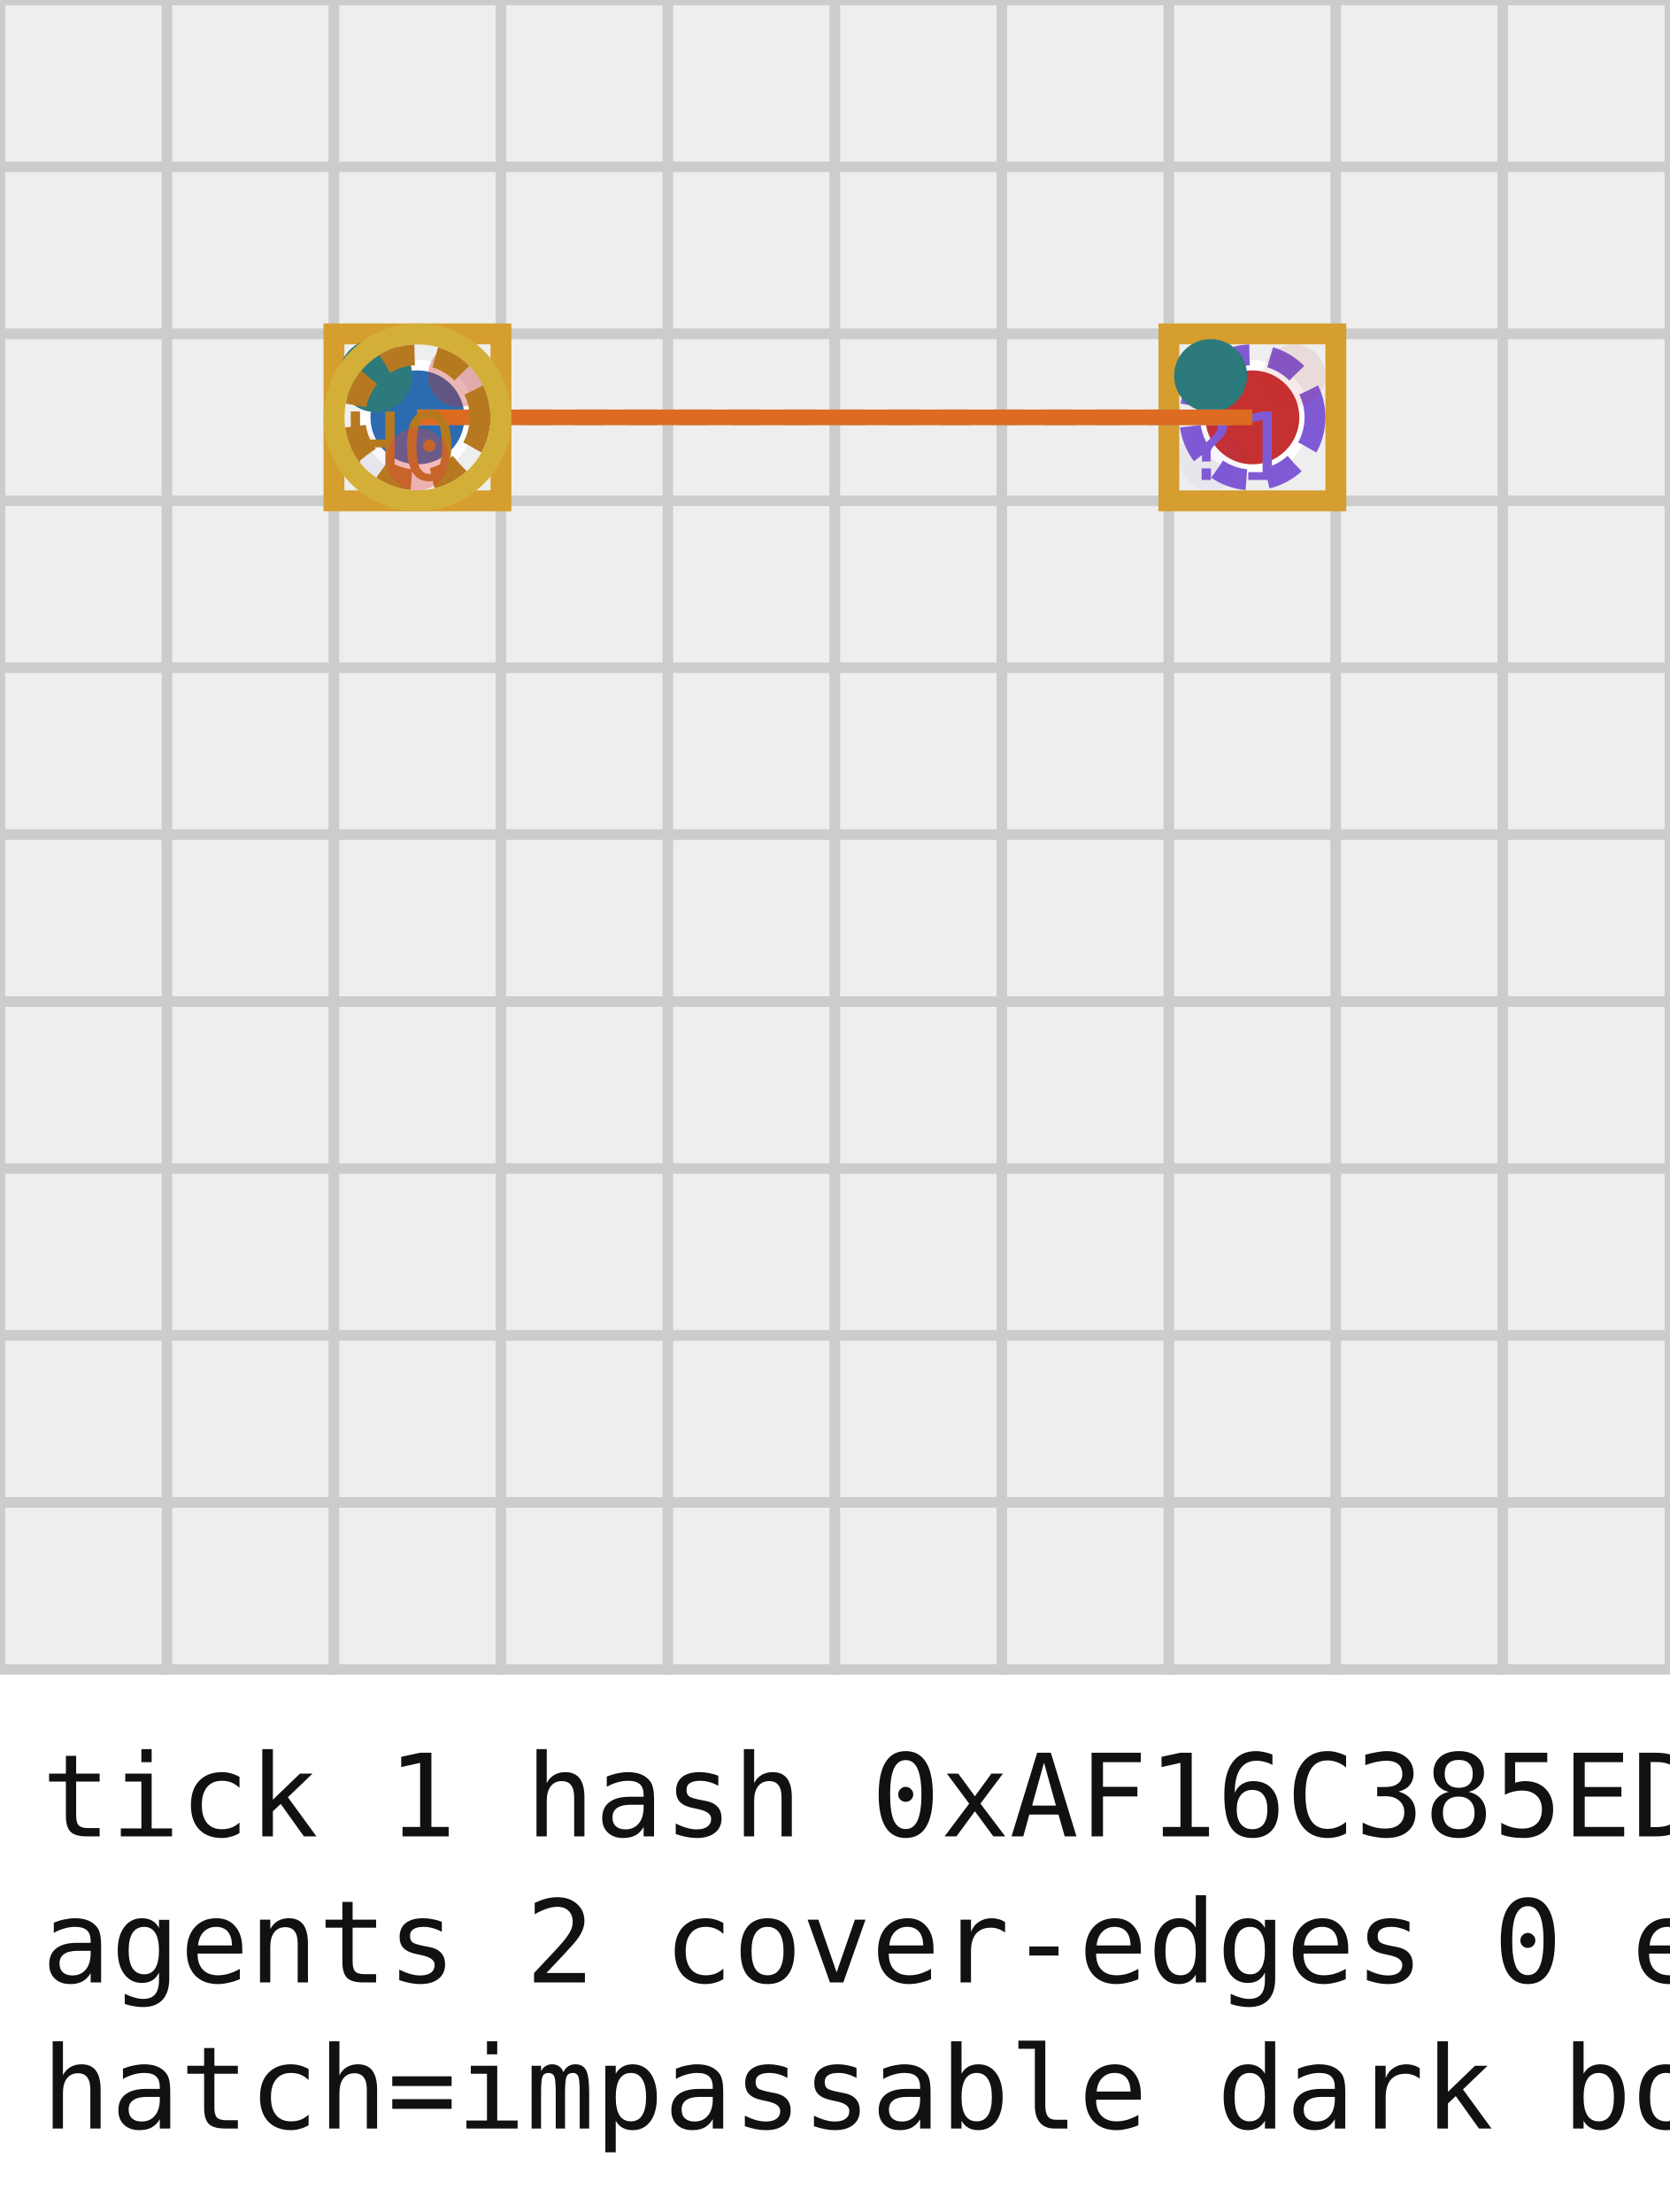
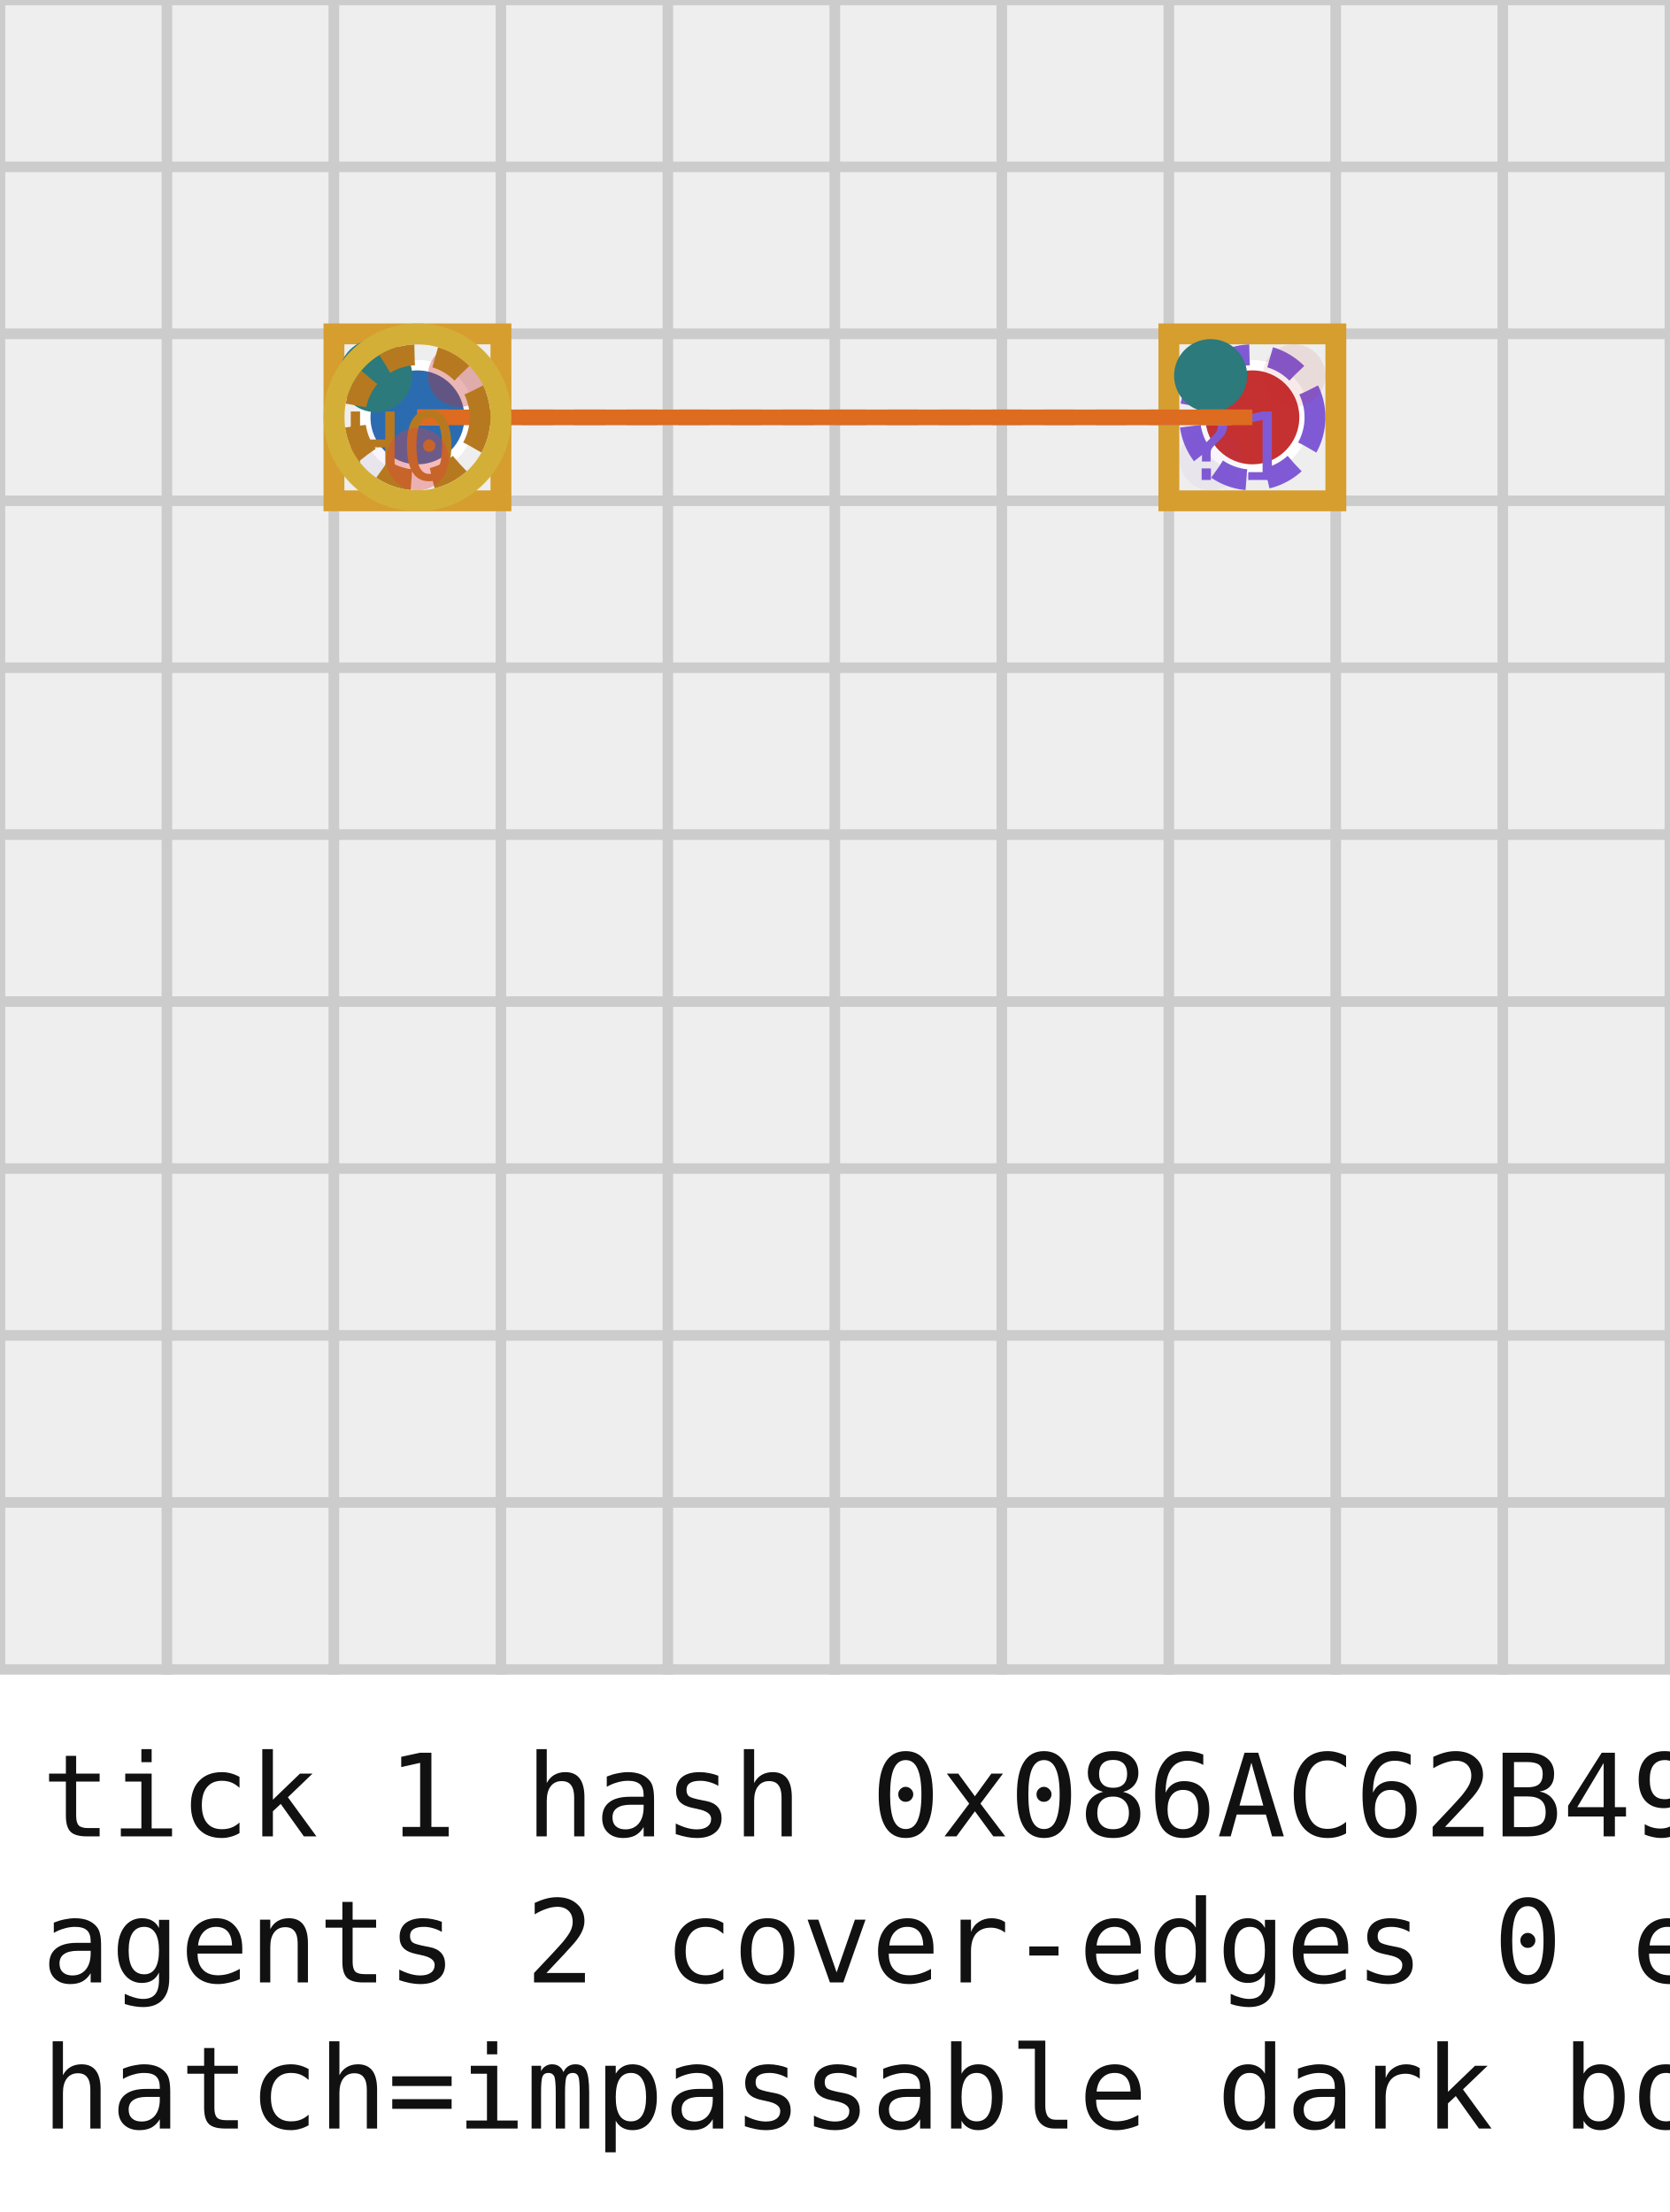
<svg xmlns="http://www.w3.org/2000/svg" width="160" height="212" viewBox="0 0 160 212">
  <defs>
    <pattern id="cw-hatch" width="4" height="4" patternUnits="userSpaceOnUse">
      <path d="M0,4 L4,0" stroke="#8a8a8a" stroke-width="1" />
    </pattern>
  </defs>
  <rect x="0" y="0" width="160" height="212" fill="#ffffff" />
  <rect x="0" y="0" width="16" height="16" fill="rgb(238,238,238)" stroke="#cccccc" stroke-width="1" />
  <rect x="16" y="0" width="16" height="16" fill="rgb(238,238,238)" stroke="#cccccc" stroke-width="1" />
  <rect x="32" y="0" width="16" height="16" fill="rgb(238,238,238)" stroke="#cccccc" stroke-width="1" />
  <rect x="48" y="0" width="16" height="16" fill="rgb(238,238,238)" stroke="#cccccc" stroke-width="1" />
  <rect x="64" y="0" width="16" height="16" fill="rgb(238,238,238)" stroke="#cccccc" stroke-width="1" />
  <rect x="80" y="0" width="16" height="16" fill="rgb(238,238,238)" stroke="#cccccc" stroke-width="1" />
  <rect x="96" y="0" width="16" height="16" fill="rgb(238,238,238)" stroke="#cccccc" stroke-width="1" />
  <rect x="112" y="0" width="16" height="16" fill="rgb(238,238,238)" stroke="#cccccc" stroke-width="1" />
  <rect x="128" y="0" width="16" height="16" fill="rgb(238,238,238)" stroke="#cccccc" stroke-width="1" />
  <rect x="144" y="0" width="16" height="16" fill="rgb(238,238,238)" stroke="#cccccc" stroke-width="1" />
  <rect x="0" y="16" width="16" height="16" fill="rgb(238,238,238)" stroke="#cccccc" stroke-width="1" />
  <rect x="16" y="16" width="16" height="16" fill="rgb(238,238,238)" stroke="#cccccc" stroke-width="1" />
  <rect x="32" y="16" width="16" height="16" fill="rgb(238,238,238)" stroke="#cccccc" stroke-width="1" />
  <rect x="48" y="16" width="16" height="16" fill="rgb(238,238,238)" stroke="#cccccc" stroke-width="1" />
  <rect x="64" y="16" width="16" height="16" fill="rgb(238,238,238)" stroke="#cccccc" stroke-width="1" />
  <rect x="80" y="16" width="16" height="16" fill="rgb(238,238,238)" stroke="#cccccc" stroke-width="1" />
  <rect x="96" y="16" width="16" height="16" fill="rgb(238,238,238)" stroke="#cccccc" stroke-width="1" />
  <rect x="112" y="16" width="16" height="16" fill="rgb(238,238,238)" stroke="#cccccc" stroke-width="1" />
  <rect x="128" y="16" width="16" height="16" fill="rgb(238,238,238)" stroke="#cccccc" stroke-width="1" />
  <rect x="144" y="16" width="16" height="16" fill="rgb(238,238,238)" stroke="#cccccc" stroke-width="1" />
  <rect x="0" y="32" width="16" height="16" fill="rgb(238,238,238)" stroke="#cccccc" stroke-width="1" />
  <rect x="16" y="32" width="16" height="16" fill="rgb(238,238,238)" stroke="#cccccc" stroke-width="1" />
  <rect x="32" y="32" width="16" height="16" fill="rgb(238,238,238)" stroke="#cccccc" stroke-width="1" />
  <rect x="48" y="32" width="16" height="16" fill="rgb(238,238,238)" stroke="#cccccc" stroke-width="1" />
  <rect x="64" y="32" width="16" height="16" fill="rgb(238,238,238)" stroke="#cccccc" stroke-width="1" />
  <rect x="80" y="32" width="16" height="16" fill="rgb(238,238,238)" stroke="#cccccc" stroke-width="1" />
  <rect x="96" y="32" width="16" height="16" fill="rgb(238,238,238)" stroke="#cccccc" stroke-width="1" />
  <rect x="112" y="32" width="16" height="16" fill="rgb(238,238,238)" stroke="#cccccc" stroke-width="1" />
  <rect x="128" y="32" width="16" height="16" fill="rgb(238,238,238)" stroke="#cccccc" stroke-width="1" />
  <rect x="144" y="32" width="16" height="16" fill="rgb(238,238,238)" stroke="#cccccc" stroke-width="1" />
  <rect x="0" y="48" width="16" height="16" fill="rgb(238,238,238)" stroke="#cccccc" stroke-width="1" />
  <rect x="16" y="48" width="16" height="16" fill="rgb(238,238,238)" stroke="#cccccc" stroke-width="1" />
  <rect x="32" y="48" width="16" height="16" fill="rgb(238,238,238)" stroke="#cccccc" stroke-width="1" />
  <rect x="48" y="48" width="16" height="16" fill="rgb(238,238,238)" stroke="#cccccc" stroke-width="1" />
  <rect x="64" y="48" width="16" height="16" fill="rgb(238,238,238)" stroke="#cccccc" stroke-width="1" />
  <rect x="80" y="48" width="16" height="16" fill="rgb(238,238,238)" stroke="#cccccc" stroke-width="1" />
  <rect x="96" y="48" width="16" height="16" fill="rgb(238,238,238)" stroke="#cccccc" stroke-width="1" />
  <rect x="112" y="48" width="16" height="16" fill="rgb(238,238,238)" stroke="#cccccc" stroke-width="1" />
  <rect x="128" y="48" width="16" height="16" fill="rgb(238,238,238)" stroke="#cccccc" stroke-width="1" />
  <rect x="144" y="48" width="16" height="16" fill="rgb(238,238,238)" stroke="#cccccc" stroke-width="1" />
  <rect x="0" y="64" width="16" height="16" fill="rgb(238,238,238)" stroke="#cccccc" stroke-width="1" />
  <rect x="16" y="64" width="16" height="16" fill="rgb(238,238,238)" stroke="#cccccc" stroke-width="1" />
  <rect x="32" y="64" width="16" height="16" fill="rgb(238,238,238)" stroke="#cccccc" stroke-width="1" />
  <rect x="48" y="64" width="16" height="16" fill="rgb(238,238,238)" stroke="#cccccc" stroke-width="1" />
  <rect x="64" y="64" width="16" height="16" fill="rgb(238,238,238)" stroke="#cccccc" stroke-width="1" />
  <rect x="80" y="64" width="16" height="16" fill="rgb(238,238,238)" stroke="#cccccc" stroke-width="1" />
  <rect x="96" y="64" width="16" height="16" fill="rgb(238,238,238)" stroke="#cccccc" stroke-width="1" />
  <rect x="112" y="64" width="16" height="16" fill="rgb(238,238,238)" stroke="#cccccc" stroke-width="1" />
  <rect x="128" y="64" width="16" height="16" fill="rgb(238,238,238)" stroke="#cccccc" stroke-width="1" />
  <rect x="144" y="64" width="16" height="16" fill="rgb(238,238,238)" stroke="#cccccc" stroke-width="1" />
  <rect x="0" y="80" width="16" height="16" fill="rgb(238,238,238)" stroke="#cccccc" stroke-width="1" />
  <rect x="16" y="80" width="16" height="16" fill="rgb(238,238,238)" stroke="#cccccc" stroke-width="1" />
  <rect x="32" y="80" width="16" height="16" fill="rgb(238,238,238)" stroke="#cccccc" stroke-width="1" />
  <rect x="48" y="80" width="16" height="16" fill="rgb(238,238,238)" stroke="#cccccc" stroke-width="1" />
  <rect x="64" y="80" width="16" height="16" fill="rgb(238,238,238)" stroke="#cccccc" stroke-width="1" />
  <rect x="80" y="80" width="16" height="16" fill="rgb(238,238,238)" stroke="#cccccc" stroke-width="1" />
  <rect x="96" y="80" width="16" height="16" fill="rgb(238,238,238)" stroke="#cccccc" stroke-width="1" />
  <rect x="112" y="80" width="16" height="16" fill="rgb(238,238,238)" stroke="#cccccc" stroke-width="1" />
  <rect x="128" y="80" width="16" height="16" fill="rgb(238,238,238)" stroke="#cccccc" stroke-width="1" />
  <rect x="144" y="80" width="16" height="16" fill="rgb(238,238,238)" stroke="#cccccc" stroke-width="1" />
  <rect x="0" y="96" width="16" height="16" fill="rgb(238,238,238)" stroke="#cccccc" stroke-width="1" />
  <rect x="16" y="96" width="16" height="16" fill="rgb(238,238,238)" stroke="#cccccc" stroke-width="1" />
  <rect x="32" y="96" width="16" height="16" fill="rgb(238,238,238)" stroke="#cccccc" stroke-width="1" />
  <rect x="48" y="96" width="16" height="16" fill="rgb(238,238,238)" stroke="#cccccc" stroke-width="1" />
  <rect x="64" y="96" width="16" height="16" fill="rgb(238,238,238)" stroke="#cccccc" stroke-width="1" />
  <rect x="80" y="96" width="16" height="16" fill="rgb(238,238,238)" stroke="#cccccc" stroke-width="1" />
  <rect x="96" y="96" width="16" height="16" fill="rgb(238,238,238)" stroke="#cccccc" stroke-width="1" />
  <rect x="112" y="96" width="16" height="16" fill="rgb(238,238,238)" stroke="#cccccc" stroke-width="1" />
  <rect x="128" y="96" width="16" height="16" fill="rgb(238,238,238)" stroke="#cccccc" stroke-width="1" />
  <rect x="144" y="96" width="16" height="16" fill="rgb(238,238,238)" stroke="#cccccc" stroke-width="1" />
  <rect x="0" y="112" width="16" height="16" fill="rgb(238,238,238)" stroke="#cccccc" stroke-width="1" />
  <rect x="16" y="112" width="16" height="16" fill="rgb(238,238,238)" stroke="#cccccc" stroke-width="1" />
  <rect x="32" y="112" width="16" height="16" fill="rgb(238,238,238)" stroke="#cccccc" stroke-width="1" />
  <rect x="48" y="112" width="16" height="16" fill="rgb(238,238,238)" stroke="#cccccc" stroke-width="1" />
  <rect x="64" y="112" width="16" height="16" fill="rgb(238,238,238)" stroke="#cccccc" stroke-width="1" />
  <rect x="80" y="112" width="16" height="16" fill="rgb(238,238,238)" stroke="#cccccc" stroke-width="1" />
  <rect x="96" y="112" width="16" height="16" fill="rgb(238,238,238)" stroke="#cccccc" stroke-width="1" />
  <rect x="112" y="112" width="16" height="16" fill="rgb(238,238,238)" stroke="#cccccc" stroke-width="1" />
  <rect x="128" y="112" width="16" height="16" fill="rgb(238,238,238)" stroke="#cccccc" stroke-width="1" />
  <rect x="144" y="112" width="16" height="16" fill="rgb(238,238,238)" stroke="#cccccc" stroke-width="1" />
  <rect x="0" y="128" width="16" height="16" fill="rgb(238,238,238)" stroke="#cccccc" stroke-width="1" />
  <rect x="16" y="128" width="16" height="16" fill="rgb(238,238,238)" stroke="#cccccc" stroke-width="1" />
  <rect x="32" y="128" width="16" height="16" fill="rgb(238,238,238)" stroke="#cccccc" stroke-width="1" />
  <rect x="48" y="128" width="16" height="16" fill="rgb(238,238,238)" stroke="#cccccc" stroke-width="1" />
  <rect x="64" y="128" width="16" height="16" fill="rgb(238,238,238)" stroke="#cccccc" stroke-width="1" />
  <rect x="80" y="128" width="16" height="16" fill="rgb(238,238,238)" stroke="#cccccc" stroke-width="1" />
  <rect x="96" y="128" width="16" height="16" fill="rgb(238,238,238)" stroke="#cccccc" stroke-width="1" />
  <rect x="112" y="128" width="16" height="16" fill="rgb(238,238,238)" stroke="#cccccc" stroke-width="1" />
  <rect x="128" y="128" width="16" height="16" fill="rgb(238,238,238)" stroke="#cccccc" stroke-width="1" />
  <rect x="144" y="128" width="16" height="16" fill="rgb(238,238,238)" stroke="#cccccc" stroke-width="1" />
  <rect x="0" y="144" width="16" height="16" fill="rgb(238,238,238)" stroke="#cccccc" stroke-width="1" />
  <rect x="16" y="144" width="16" height="16" fill="rgb(238,238,238)" stroke="#cccccc" stroke-width="1" />
  <rect x="32" y="144" width="16" height="16" fill="rgb(238,238,238)" stroke="#cccccc" stroke-width="1" />
  <rect x="48" y="144" width="16" height="16" fill="rgb(238,238,238)" stroke="#cccccc" stroke-width="1" />
  <rect x="64" y="144" width="16" height="16" fill="rgb(238,238,238)" stroke="#cccccc" stroke-width="1" />
  <rect x="80" y="144" width="16" height="16" fill="rgb(238,238,238)" stroke="#cccccc" stroke-width="1" />
  <rect x="96" y="144" width="16" height="16" fill="rgb(238,238,238)" stroke="#cccccc" stroke-width="1" />
  <rect x="112" y="144" width="16" height="16" fill="rgb(238,238,238)" stroke="#cccccc" stroke-width="1" />
  <rect x="128" y="144" width="16" height="16" fill="rgb(238,238,238)" stroke="#cccccc" stroke-width="1" />
  <rect x="144" y="144" width="16" height="16" fill="rgb(238,238,238)" stroke="#cccccc" stroke-width="1" />
  <rect x="112" y="32" width="16" height="16" fill="none" stroke="#d69e2e" stroke-width="2" />
  <rect x="32" y="32" width="16" height="16" fill="none" stroke="#d69e2e" stroke-width="2" />
  <circle cx="40" cy="40" r="5" fill="#2b6cb0" stroke="#ffffff" stroke-width="1" />
  <circle cx="120" cy="40" r="5" fill="#c53030" stroke="#ffffff" stroke-width="1" />
  <circle cx="120" cy="40" r="6" fill="none" stroke="#805ad5" stroke-width="2" stroke-dasharray="3,2" />
  <text x="113" y="46" font-family="monospace" font-size="9" fill="#805ad5">?1</text>
  <circle cx="36" cy="36" r="3" fill="#2c7a7b" stroke="#2c7a7b" stroke-width="1" />
  <circle cx="116" cy="36" r="3" fill="#2c7a7b" stroke="#2c7a7b" stroke-width="1" />
  <line x1="40" y1="40" x2="120" y2="40" stroke="#a0aec0" stroke-width="1.5" stroke-dasharray="3,2" />
  <line x1="120" y1="40" x2="40" y2="40" stroke="#dd6b20" stroke-width="1.5" />
  <circle cx="44" cy="36" r="3" fill="#c53030" fill-opacity="0.35" />
  <circle cx="124" cy="36" r="3" fill="#c53030" fill-opacity="0.10" />
  <circle cx="36" cy="44" r="3" fill="#6b46c1" fill-opacity="0.05" />
  <circle cx="116" cy="44" r="3" fill="#6b46c1" fill-opacity="0.05" />
  <circle cx="40" cy="40" r="6" fill="none" stroke="#b7791f" stroke-width="2" stroke-dasharray="3,2" />
  <text x="33" y="46" font-family="monospace" font-size="9" fill="#b7791f">H0</text>
  <circle cx="40" cy="44" r="3" fill="#e53e3e" fill-opacity="0.35" />
  <circle cx="40" cy="40" r="8" fill="none" stroke="#d4af37" stroke-width="2" />
-   <text x="4" y="176" font-family="monospace" font-size="11" fill="#111111">tick 1  hash 0xAF16C385EDFAFB40  draws 2</text>
+   <text x="4" y="176" font-family="monospace" font-size="11" fill="#111111">tick 1  hash 0x086AC62B49D205FD  draws 2</text>
  <text x="4" y="190" font-family="monospace" font-size="11" fill="#111111">agents 2  cover-edges 0  events 4</text>
  <text x="4" y="204" font-family="monospace" font-size="11" fill="#111111">hatch=impassable  dark border=opaque  darker fill=higher elevation  triangle=cover  circle=agent</text>
</svg>
